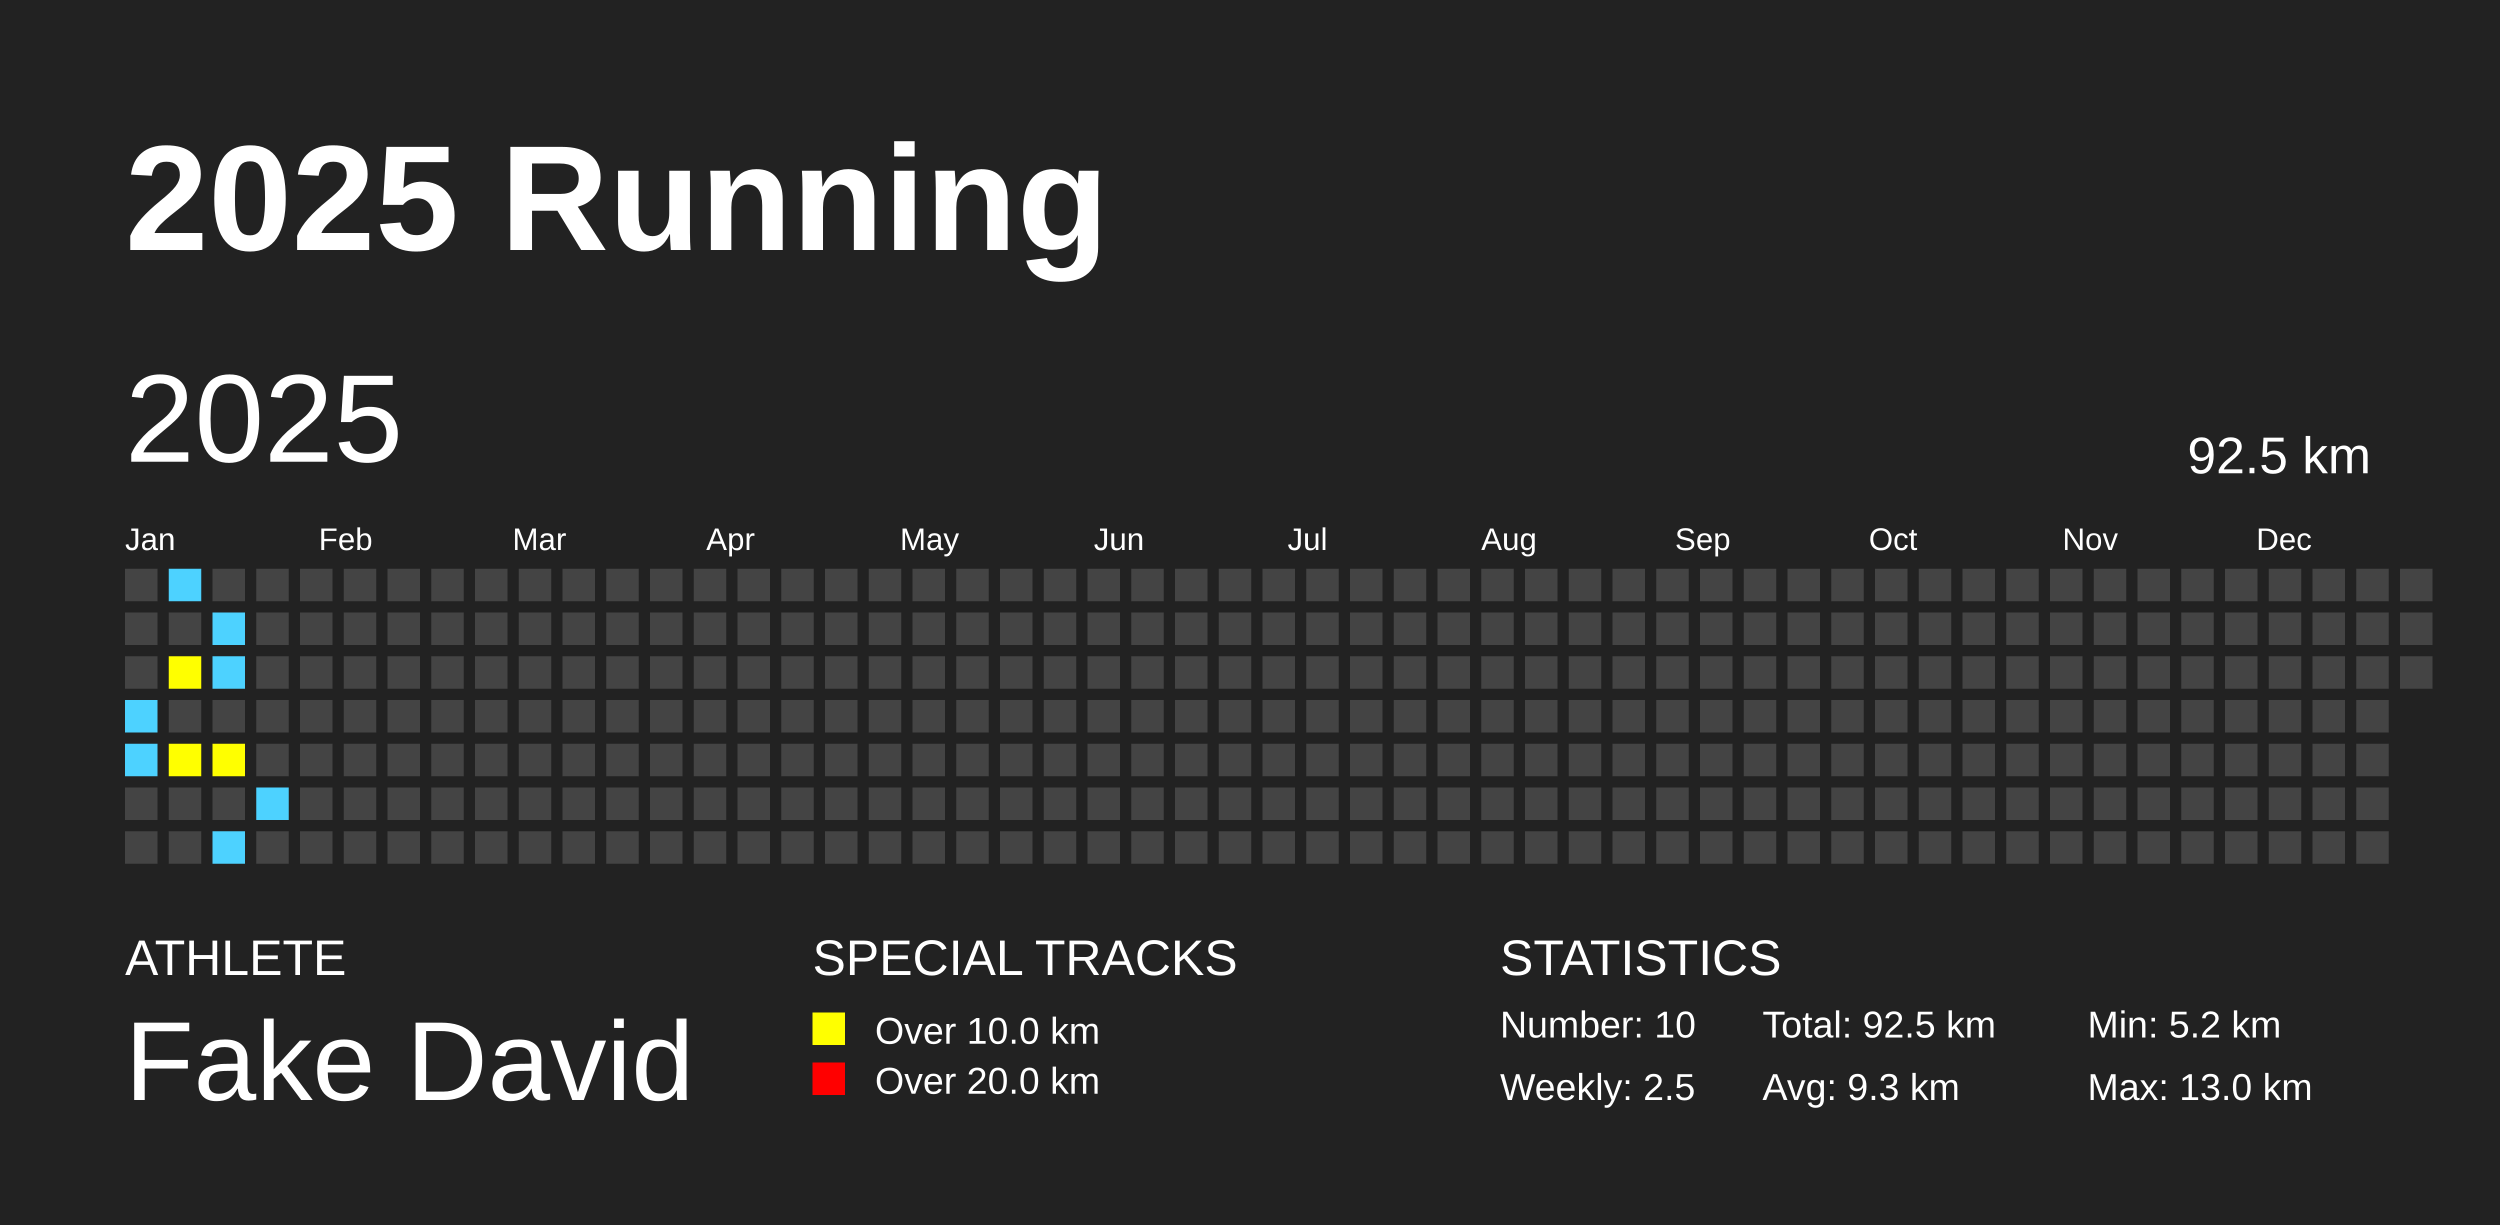
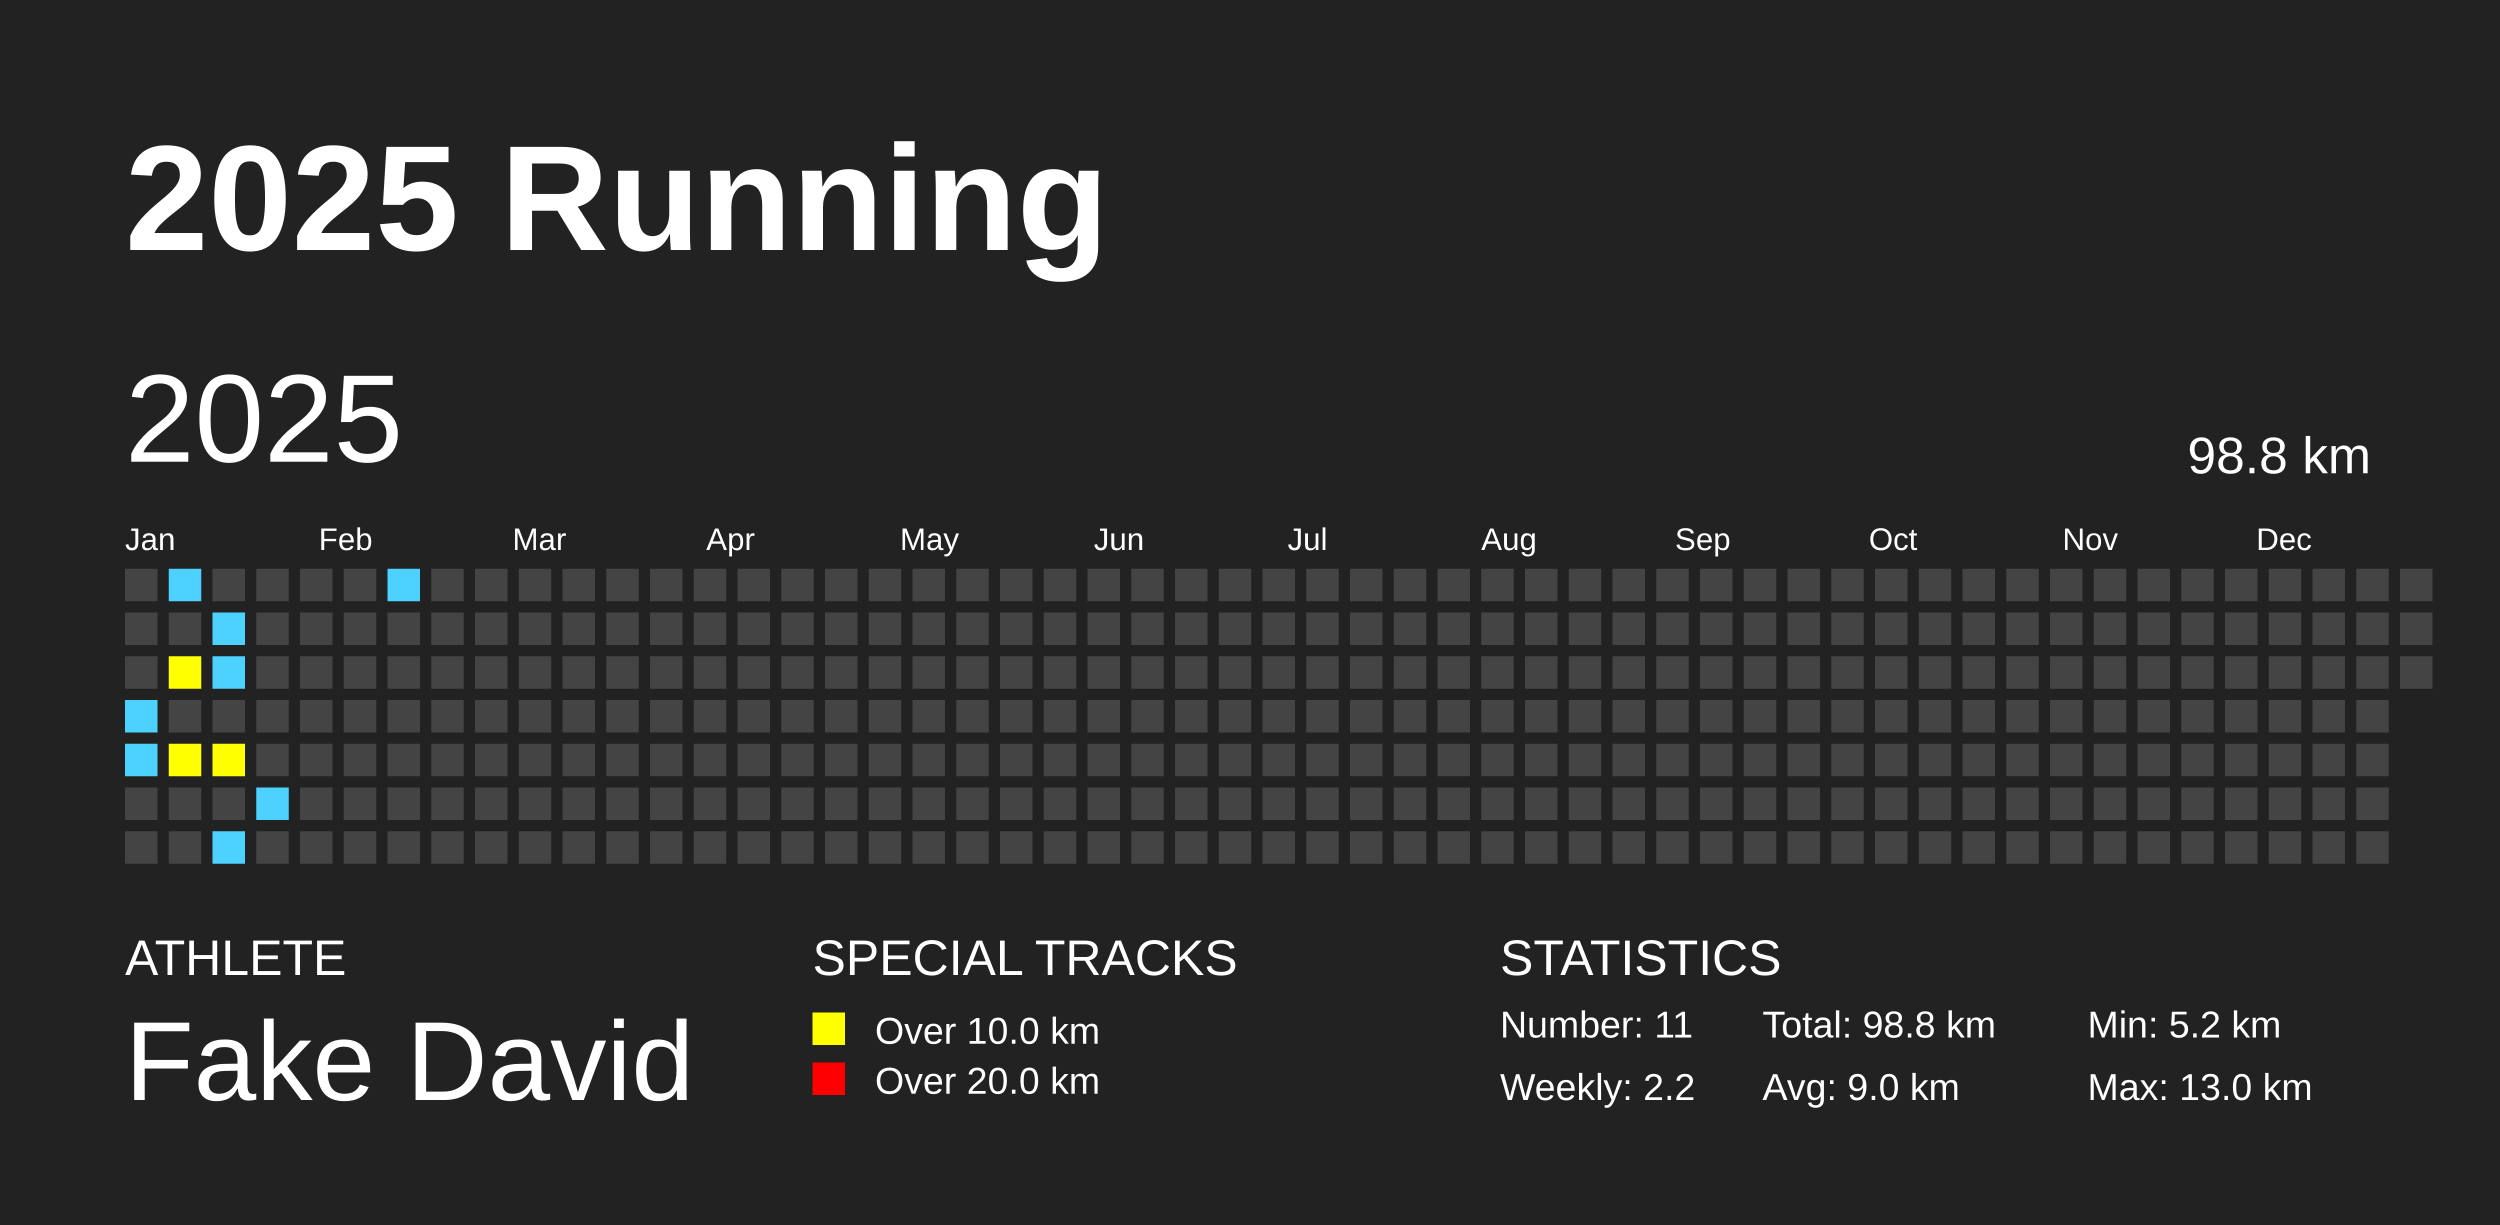
<svg xmlns="http://www.w3.org/2000/svg" baseProfile="full" height="98mm" version="1.1" viewBox="0,0,200,98" width="200mm">
  <defs />
  <rect fill="#222222" height="98" width="200" x="0" y="0" />
  <text fill="#FFFFFF" style="font-size:12px; font-family:Arial; font-weight:bold;" x="10" y="20">2025 Running</text>
  <text fill="#FFFFFF" style="font-size:4px; font-family:Arial" x="10" y="78">ATHLETE</text>
  <text fill="#FFFFFF" style="font-size:9px; font-family:Arial" x="10" y="88">Fake David</text>
  <text fill="#FFFFFF" style="font-size:4px; font-family:Arial" x="65" y="78">SPECIAL TRACKS</text>
  <rect fill="yellow" height="2.6" width="2.6" x="65" y="81" />
  <text fill="#FFFFFF" style="font-size:3px; font-family:Arial" x="70" y="83.5">Over 10.0 km</text>
  <rect fill="red" height="2.6" width="2.6" x="65" y="85" />
  <text fill="#FFFFFF" style="font-size:3px; font-family:Arial" x="70" y="87.5">Over 20.0 km</text>
  <text fill="#FFFFFF" style="font-size:4px; font-family:Arial" x="120" y="78">STATISTICS</text>
-   <text fill="#FFFFFF" style="font-size:3px; font-family:Arial" x="120" y="83">Number: 10</text>
-   <text fill="#FFFFFF" style="font-size:3px; font-family:Arial" x="120" y="88">Weekly: 2.5</text>
-   <text fill="#FFFFFF" style="font-size:3px; font-family:Arial" x="141" y="83">Total: 92.5 km</text>
-   <text fill="#FFFFFF" style="font-size:3px; font-family:Arial" x="141" y="88">Avg: 9.3 km</text>
+   <text fill="#FFFFFF" style="font-size:3px; font-family:Arial" x="120" y="83">Number: 11</text>
+   <text fill="#FFFFFF" style="font-size:3px; font-family:Arial" x="120" y="88">Weekly: 2.2</text>
+   <text fill="#FFFFFF" style="font-size:3px; font-family:Arial" x="141" y="83">Total: 98.8 km</text>
+   <text fill="#FFFFFF" style="font-size:3px; font-family:Arial" x="141" y="88">Avg: 9.0 km</text>
  <text fill="#FFFFFF" style="font-size:3px; font-family:Arial" x="167" y="83">Min: 5.2 km</text>
  <text fill="#FFFFFF" style="font-size:3px; font-family:Arial" x="167" y="88">Max: 13.0 km</text>
  <text dominant-baseline="hanging" fill="#FFFFFF" style="font-size:10.0px; font-family:Arial;" x="10" y="30">2025</text>
-   <text dominant-baseline="hanging" fill="#FFFFFF" style="font-size:4.125px; font-family:Arial;" x="175" y="35">92.5 km</text>
+   <text dominant-baseline="hanging" fill="#FFFFFF" style="font-size:4.125px; font-family:Arial;" x="175" y="35">98.8 km</text>
  <text fill="#FFFFFF" style="font-size:2.5px; font-family:Arial" x="10.0" y="44">Jan</text>
  <text fill="#FFFFFF" style="font-size:2.5px; font-family:Arial" x="25.5" y="44">Feb</text>
  <text fill="#FFFFFF" style="font-size:2.5px; font-family:Arial" x="41.0" y="44">Mar</text>
  <text fill="#FFFFFF" style="font-size:2.5px; font-family:Arial" x="56.5" y="44">Apr</text>
  <text fill="#FFFFFF" style="font-size:2.5px; font-family:Arial" x="72.0" y="44">May</text>
  <text fill="#FFFFFF" style="font-size:2.5px; font-family:Arial" x="87.5" y="44">Jun</text>
  <text fill="#FFFFFF" style="font-size:2.5px; font-family:Arial" x="103.0" y="44">Jul</text>
  <text fill="#FFFFFF" style="font-size:2.5px; font-family:Arial" x="118.5" y="44">Aug</text>
  <text fill="#FFFFFF" style="font-size:2.5px; font-family:Arial" x="134.0" y="44">Sep</text>
  <text fill="#FFFFFF" style="font-size:2.5px; font-family:Arial" x="149.5" y="44">Oct</text>
  <text fill="#FFFFFF" style="font-size:2.5px; font-family:Arial" x="165.0" y="44">Nov</text>
  <text fill="#FFFFFF" style="font-size:2.5px; font-family:Arial" x="180.5" y="44">Dec</text>
  <rect fill="#444444" height="2.6" width="2.6" x="10.0" y="45.5" />
  <rect fill="#444444" height="2.6" width="2.6" x="10.0" y="49.0" />
  <rect fill="#444444" height="2.6" width="2.6" x="10.0" y="52.5" />
  <rect fill="#4DD2FF" height="2.6" width="2.6" x="10.0" y="56.0" />
  <rect fill="#4DD2FF" height="2.6" width="2.6" x="10.0" y="59.5" />
  <rect fill="#444444" height="2.6" width="2.6" x="10.0" y="63.0" />
  <rect fill="#444444" height="2.6" width="2.6" x="10.0" y="66.5" />
  <rect fill="#4DD2FF" height="2.6" width="2.6" x="13.5" y="45.5" />
  <rect fill="#444444" height="2.6" width="2.6" x="13.5" y="49.0" />
  <rect fill="yellow" height="2.6" width="2.6" x="13.5" y="52.5" />
  <rect fill="#444444" height="2.6" width="2.6" x="13.5" y="56.0" />
  <rect fill="yellow" height="2.6" width="2.6" x="13.5" y="59.5" />
  <rect fill="#444444" height="2.6" width="2.6" x="13.5" y="63.0" />
  <rect fill="#444444" height="2.6" width="2.6" x="13.5" y="66.5" />
  <rect fill="#444444" height="2.6" width="2.6" x="17.0" y="45.5" />
  <rect fill="#4DD2FF" height="2.6" width="2.6" x="17.0" y="49.0" />
  <rect fill="#4DD2FF" height="2.6" width="2.6" x="17.0" y="52.5" />
  <rect fill="#444444" height="2.6" width="2.6" x="17.0" y="56.0" />
  <rect fill="yellow" height="2.6" width="2.6" x="17.0" y="59.5" />
  <rect fill="#444444" height="2.6" width="2.6" x="17.0" y="63.0" />
  <rect fill="#4DD2FF" height="2.6" width="2.6" x="17.0" y="66.5" />
  <rect fill="#444444" height="2.6" width="2.6" x="20.5" y="45.5" />
  <rect fill="#444444" height="2.6" width="2.6" x="20.5" y="49.0" />
  <rect fill="#444444" height="2.6" width="2.6" x="20.5" y="52.5" />
  <rect fill="#444444" height="2.6" width="2.6" x="20.5" y="56.0" />
  <rect fill="#444444" height="2.6" width="2.6" x="20.5" y="59.5" />
  <rect fill="#4DD2FF" height="2.6" width="2.6" x="20.5" y="63.0" />
  <rect fill="#444444" height="2.6" width="2.6" x="20.5" y="66.5" />
  <rect fill="#444444" height="2.6" width="2.6" x="24.0" y="45.5" />
  <rect fill="#444444" height="2.6" width="2.6" x="24.0" y="49.0" />
  <rect fill="#444444" height="2.6" width="2.6" x="24.0" y="52.5" />
  <rect fill="#444444" height="2.6" width="2.6" x="24.0" y="56.0" />
  <rect fill="#444444" height="2.6" width="2.6" x="24.0" y="59.5" />
  <rect fill="#444444" height="2.6" width="2.6" x="24.0" y="63.0" />
  <rect fill="#444444" height="2.6" width="2.6" x="24.0" y="66.5" />
  <rect fill="#444444" height="2.6" width="2.6" x="27.5" y="45.5" />
  <rect fill="#444444" height="2.6" width="2.6" x="27.5" y="49.0" />
  <rect fill="#444444" height="2.6" width="2.6" x="27.5" y="52.5" />
  <rect fill="#444444" height="2.6" width="2.6" x="27.5" y="56.0" />
  <rect fill="#444444" height="2.6" width="2.6" x="27.5" y="59.5" />
  <rect fill="#444444" height="2.6" width="2.6" x="27.5" y="63.0" />
  <rect fill="#444444" height="2.6" width="2.6" x="27.5" y="66.5" />
-   <rect fill="#444444" height="2.6" width="2.6" x="31.0" y="45.5" />
+   <rect fill="#4DD2FF" height="2.6" width="2.6" x="31.0" y="45.5" />
  <rect fill="#444444" height="2.6" width="2.6" x="31.0" y="49.0" />
  <rect fill="#444444" height="2.6" width="2.6" x="31.0" y="52.5" />
  <rect fill="#444444" height="2.6" width="2.6" x="31.0" y="56.0" />
  <rect fill="#444444" height="2.6" width="2.6" x="31.0" y="59.5" />
  <rect fill="#444444" height="2.6" width="2.6" x="31.0" y="63.0" />
  <rect fill="#444444" height="2.6" width="2.6" x="31.0" y="66.5" />
  <rect fill="#444444" height="2.6" width="2.6" x="34.5" y="45.5" />
  <rect fill="#444444" height="2.6" width="2.6" x="34.5" y="49.0" />
  <rect fill="#444444" height="2.6" width="2.6" x="34.5" y="52.5" />
  <rect fill="#444444" height="2.6" width="2.6" x="34.5" y="56.0" />
  <rect fill="#444444" height="2.6" width="2.6" x="34.5" y="59.5" />
  <rect fill="#444444" height="2.6" width="2.6" x="34.5" y="63.0" />
  <rect fill="#444444" height="2.6" width="2.6" x="34.5" y="66.5" />
  <rect fill="#444444" height="2.6" width="2.6" x="38.0" y="45.5" />
  <rect fill="#444444" height="2.6" width="2.6" x="38.0" y="49.0" />
  <rect fill="#444444" height="2.6" width="2.6" x="38.0" y="52.5" />
  <rect fill="#444444" height="2.6" width="2.6" x="38.0" y="56.0" />
  <rect fill="#444444" height="2.6" width="2.6" x="38.0" y="59.5" />
  <rect fill="#444444" height="2.6" width="2.6" x="38.0" y="63.0" />
  <rect fill="#444444" height="2.6" width="2.6" x="38.0" y="66.5" />
  <rect fill="#444444" height="2.6" width="2.6" x="41.5" y="45.5" />
  <rect fill="#444444" height="2.6" width="2.6" x="41.5" y="49.0" />
  <rect fill="#444444" height="2.6" width="2.6" x="41.5" y="52.5" />
  <rect fill="#444444" height="2.6" width="2.6" x="41.5" y="56.0" />
  <rect fill="#444444" height="2.6" width="2.6" x="41.5" y="59.5" />
  <rect fill="#444444" height="2.6" width="2.6" x="41.5" y="63.0" />
  <rect fill="#444444" height="2.6" width="2.6" x="41.5" y="66.5" />
  <rect fill="#444444" height="2.6" width="2.6" x="45.0" y="45.5" />
  <rect fill="#444444" height="2.6" width="2.6" x="45.0" y="49.0" />
  <rect fill="#444444" height="2.6" width="2.6" x="45.0" y="52.5" />
  <rect fill="#444444" height="2.6" width="2.6" x="45.0" y="56.0" />
  <rect fill="#444444" height="2.6" width="2.6" x="45.0" y="59.5" />
  <rect fill="#444444" height="2.6" width="2.6" x="45.0" y="63.0" />
  <rect fill="#444444" height="2.6" width="2.6" x="45.0" y="66.5" />
  <rect fill="#444444" height="2.6" width="2.6" x="48.5" y="45.5" />
  <rect fill="#444444" height="2.6" width="2.6" x="48.5" y="49.0" />
  <rect fill="#444444" height="2.6" width="2.6" x="48.5" y="52.5" />
  <rect fill="#444444" height="2.6" width="2.6" x="48.5" y="56.0" />
  <rect fill="#444444" height="2.6" width="2.6" x="48.5" y="59.5" />
  <rect fill="#444444" height="2.6" width="2.6" x="48.5" y="63.0" />
  <rect fill="#444444" height="2.6" width="2.6" x="48.5" y="66.5" />
  <rect fill="#444444" height="2.6" width="2.6" x="52.0" y="45.5" />
  <rect fill="#444444" height="2.6" width="2.6" x="52.0" y="49.0" />
  <rect fill="#444444" height="2.6" width="2.6" x="52.0" y="52.5" />
  <rect fill="#444444" height="2.6" width="2.6" x="52.0" y="56.0" />
  <rect fill="#444444" height="2.6" width="2.6" x="52.0" y="59.5" />
  <rect fill="#444444" height="2.6" width="2.6" x="52.0" y="63.0" />
  <rect fill="#444444" height="2.6" width="2.6" x="52.0" y="66.5" />
  <rect fill="#444444" height="2.6" width="2.6" x="55.5" y="45.5" />
  <rect fill="#444444" height="2.6" width="2.6" x="55.5" y="49.0" />
  <rect fill="#444444" height="2.6" width="2.6" x="55.5" y="52.5" />
  <rect fill="#444444" height="2.6" width="2.6" x="55.5" y="56.0" />
  <rect fill="#444444" height="2.6" width="2.6" x="55.5" y="59.5" />
  <rect fill="#444444" height="2.6" width="2.6" x="55.5" y="63.0" />
  <rect fill="#444444" height="2.6" width="2.6" x="55.5" y="66.5" />
  <rect fill="#444444" height="2.6" width="2.6" x="59.0" y="45.5" />
  <rect fill="#444444" height="2.6" width="2.6" x="59.0" y="49.0" />
  <rect fill="#444444" height="2.6" width="2.6" x="59.0" y="52.5" />
  <rect fill="#444444" height="2.6" width="2.6" x="59.0" y="56.0" />
  <rect fill="#444444" height="2.6" width="2.6" x="59.0" y="59.5" />
  <rect fill="#444444" height="2.6" width="2.6" x="59.0" y="63.0" />
  <rect fill="#444444" height="2.6" width="2.6" x="59.0" y="66.5" />
  <rect fill="#444444" height="2.6" width="2.6" x="62.5" y="45.5" />
  <rect fill="#444444" height="2.6" width="2.6" x="62.5" y="49.0" />
  <rect fill="#444444" height="2.6" width="2.6" x="62.5" y="52.5" />
  <rect fill="#444444" height="2.6" width="2.6" x="62.5" y="56.0" />
  <rect fill="#444444" height="2.6" width="2.6" x="62.5" y="59.5" />
  <rect fill="#444444" height="2.6" width="2.6" x="62.5" y="63.0" />
  <rect fill="#444444" height="2.6" width="2.6" x="62.5" y="66.5" />
  <rect fill="#444444" height="2.6" width="2.6" x="66.0" y="45.5" />
  <rect fill="#444444" height="2.6" width="2.6" x="66.0" y="49.0" />
  <rect fill="#444444" height="2.6" width="2.6" x="66.0" y="52.5" />
  <rect fill="#444444" height="2.6" width="2.6" x="66.0" y="56.0" />
  <rect fill="#444444" height="2.6" width="2.6" x="66.0" y="59.5" />
  <rect fill="#444444" height="2.6" width="2.6" x="66.0" y="63.0" />
  <rect fill="#444444" height="2.6" width="2.6" x="66.0" y="66.5" />
  <rect fill="#444444" height="2.6" width="2.6" x="69.5" y="45.5" />
  <rect fill="#444444" height="2.6" width="2.6" x="69.5" y="49.0" />
  <rect fill="#444444" height="2.6" width="2.6" x="69.5" y="52.5" />
  <rect fill="#444444" height="2.6" width="2.6" x="69.5" y="56.0" />
  <rect fill="#444444" height="2.6" width="2.6" x="69.5" y="59.5" />
  <rect fill="#444444" height="2.6" width="2.6" x="69.5" y="63.0" />
  <rect fill="#444444" height="2.6" width="2.6" x="69.5" y="66.5" />
  <rect fill="#444444" height="2.6" width="2.6" x="73.0" y="45.5" />
  <rect fill="#444444" height="2.6" width="2.6" x="73.0" y="49.0" />
  <rect fill="#444444" height="2.6" width="2.6" x="73.0" y="52.5" />
  <rect fill="#444444" height="2.6" width="2.6" x="73.0" y="56.0" />
  <rect fill="#444444" height="2.6" width="2.6" x="73.0" y="59.5" />
  <rect fill="#444444" height="2.6" width="2.6" x="73.0" y="63.0" />
  <rect fill="#444444" height="2.6" width="2.6" x="73.0" y="66.5" />
  <rect fill="#444444" height="2.6" width="2.6" x="76.5" y="45.5" />
  <rect fill="#444444" height="2.6" width="2.6" x="76.5" y="49.0" />
  <rect fill="#444444" height="2.6" width="2.6" x="76.5" y="52.5" />
  <rect fill="#444444" height="2.6" width="2.6" x="76.5" y="56.0" />
  <rect fill="#444444" height="2.6" width="2.6" x="76.5" y="59.5" />
  <rect fill="#444444" height="2.6" width="2.6" x="76.5" y="63.0" />
  <rect fill="#444444" height="2.6" width="2.6" x="76.5" y="66.5" />
  <rect fill="#444444" height="2.6" width="2.6" x="80.0" y="45.5" />
  <rect fill="#444444" height="2.6" width="2.6" x="80.0" y="49.0" />
  <rect fill="#444444" height="2.6" width="2.6" x="80.0" y="52.5" />
  <rect fill="#444444" height="2.6" width="2.6" x="80.0" y="56.0" />
  <rect fill="#444444" height="2.6" width="2.6" x="80.0" y="59.5" />
  <rect fill="#444444" height="2.6" width="2.6" x="80.0" y="63.0" />
  <rect fill="#444444" height="2.6" width="2.6" x="80.0" y="66.5" />
  <rect fill="#444444" height="2.6" width="2.6" x="83.5" y="45.5" />
  <rect fill="#444444" height="2.6" width="2.6" x="83.5" y="49.0" />
  <rect fill="#444444" height="2.6" width="2.6" x="83.5" y="52.5" />
  <rect fill="#444444" height="2.6" width="2.6" x="83.5" y="56.0" />
  <rect fill="#444444" height="2.6" width="2.6" x="83.5" y="59.5" />
  <rect fill="#444444" height="2.6" width="2.6" x="83.5" y="63.0" />
  <rect fill="#444444" height="2.6" width="2.6" x="83.5" y="66.5" />
  <rect fill="#444444" height="2.6" width="2.6" x="87.0" y="45.5" />
  <rect fill="#444444" height="2.6" width="2.6" x="87.0" y="49.0" />
  <rect fill="#444444" height="2.6" width="2.6" x="87.0" y="52.5" />
  <rect fill="#444444" height="2.6" width="2.6" x="87.0" y="56.0" />
  <rect fill="#444444" height="2.6" width="2.6" x="87.0" y="59.5" />
  <rect fill="#444444" height="2.6" width="2.6" x="87.0" y="63.0" />
  <rect fill="#444444" height="2.6" width="2.6" x="87.0" y="66.5" />
  <rect fill="#444444" height="2.6" width="2.6" x="90.5" y="45.5" />
  <rect fill="#444444" height="2.6" width="2.6" x="90.5" y="49.0" />
  <rect fill="#444444" height="2.6" width="2.6" x="90.5" y="52.5" />
  <rect fill="#444444" height="2.6" width="2.6" x="90.5" y="56.0" />
  <rect fill="#444444" height="2.6" width="2.6" x="90.5" y="59.5" />
  <rect fill="#444444" height="2.6" width="2.6" x="90.5" y="63.0" />
  <rect fill="#444444" height="2.6" width="2.6" x="90.5" y="66.5" />
  <rect fill="#444444" height="2.6" width="2.6" x="94.0" y="45.5" />
  <rect fill="#444444" height="2.6" width="2.6" x="94.0" y="49.0" />
  <rect fill="#444444" height="2.6" width="2.6" x="94.0" y="52.5" />
  <rect fill="#444444" height="2.6" width="2.6" x="94.0" y="56.0" />
  <rect fill="#444444" height="2.6" width="2.6" x="94.0" y="59.5" />
  <rect fill="#444444" height="2.6" width="2.6" x="94.0" y="63.0" />
  <rect fill="#444444" height="2.6" width="2.6" x="94.0" y="66.5" />
  <rect fill="#444444" height="2.6" width="2.6" x="97.5" y="45.5" />
  <rect fill="#444444" height="2.6" width="2.6" x="97.5" y="49.0" />
  <rect fill="#444444" height="2.6" width="2.6" x="97.5" y="52.5" />
  <rect fill="#444444" height="2.6" width="2.6" x="97.5" y="56.0" />
  <rect fill="#444444" height="2.6" width="2.6" x="97.5" y="59.5" />
  <rect fill="#444444" height="2.6" width="2.6" x="97.5" y="63.0" />
  <rect fill="#444444" height="2.6" width="2.6" x="97.5" y="66.5" />
  <rect fill="#444444" height="2.6" width="2.6" x="101.0" y="45.5" />
  <rect fill="#444444" height="2.6" width="2.6" x="101.0" y="49.0" />
  <rect fill="#444444" height="2.6" width="2.6" x="101.0" y="52.5" />
  <rect fill="#444444" height="2.6" width="2.6" x="101.0" y="56.0" />
  <rect fill="#444444" height="2.6" width="2.6" x="101.0" y="59.5" />
  <rect fill="#444444" height="2.6" width="2.6" x="101.0" y="63.0" />
  <rect fill="#444444" height="2.6" width="2.6" x="101.0" y="66.5" />
  <rect fill="#444444" height="2.6" width="2.6" x="104.5" y="45.5" />
  <rect fill="#444444" height="2.6" width="2.6" x="104.5" y="49.0" />
  <rect fill="#444444" height="2.6" width="2.6" x="104.5" y="52.5" />
  <rect fill="#444444" height="2.6" width="2.6" x="104.5" y="56.0" />
  <rect fill="#444444" height="2.6" width="2.6" x="104.5" y="59.5" />
  <rect fill="#444444" height="2.6" width="2.6" x="104.5" y="63.0" />
  <rect fill="#444444" height="2.6" width="2.6" x="104.5" y="66.5" />
  <rect fill="#444444" height="2.6" width="2.6" x="108.0" y="45.5" />
  <rect fill="#444444" height="2.6" width="2.6" x="108.0" y="49.0" />
  <rect fill="#444444" height="2.6" width="2.6" x="108.0" y="52.5" />
  <rect fill="#444444" height="2.6" width="2.6" x="108.0" y="56.0" />
  <rect fill="#444444" height="2.6" width="2.6" x="108.0" y="59.5" />
  <rect fill="#444444" height="2.6" width="2.6" x="108.0" y="63.0" />
  <rect fill="#444444" height="2.6" width="2.6" x="108.0" y="66.5" />
  <rect fill="#444444" height="2.6" width="2.6" x="111.5" y="45.5" />
  <rect fill="#444444" height="2.6" width="2.6" x="111.5" y="49.0" />
  <rect fill="#444444" height="2.6" width="2.6" x="111.5" y="52.5" />
  <rect fill="#444444" height="2.6" width="2.6" x="111.5" y="56.0" />
  <rect fill="#444444" height="2.6" width="2.6" x="111.5" y="59.5" />
  <rect fill="#444444" height="2.6" width="2.6" x="111.5" y="63.0" />
  <rect fill="#444444" height="2.6" width="2.6" x="111.5" y="66.5" />
  <rect fill="#444444" height="2.6" width="2.6" x="115.0" y="45.5" />
  <rect fill="#444444" height="2.6" width="2.6" x="115.0" y="49.0" />
  <rect fill="#444444" height="2.6" width="2.6" x="115.0" y="52.5" />
  <rect fill="#444444" height="2.6" width="2.6" x="115.0" y="56.0" />
  <rect fill="#444444" height="2.6" width="2.6" x="115.0" y="59.5" />
  <rect fill="#444444" height="2.6" width="2.6" x="115.0" y="63.0" />
  <rect fill="#444444" height="2.6" width="2.6" x="115.0" y="66.5" />
  <rect fill="#444444" height="2.6" width="2.6" x="118.5" y="45.5" />
  <rect fill="#444444" height="2.6" width="2.6" x="118.5" y="49.0" />
  <rect fill="#444444" height="2.6" width="2.6" x="118.5" y="52.5" />
  <rect fill="#444444" height="2.6" width="2.6" x="118.5" y="56.0" />
  <rect fill="#444444" height="2.6" width="2.6" x="118.5" y="59.5" />
  <rect fill="#444444" height="2.6" width="2.6" x="118.5" y="63.0" />
  <rect fill="#444444" height="2.6" width="2.6" x="118.5" y="66.5" />
  <rect fill="#444444" height="2.6" width="2.6" x="122.0" y="45.5" />
  <rect fill="#444444" height="2.6" width="2.6" x="122.0" y="49.0" />
  <rect fill="#444444" height="2.6" width="2.6" x="122.0" y="52.5" />
  <rect fill="#444444" height="2.6" width="2.6" x="122.0" y="56.0" />
  <rect fill="#444444" height="2.6" width="2.6" x="122.0" y="59.5" />
  <rect fill="#444444" height="2.6" width="2.6" x="122.0" y="63.0" />
  <rect fill="#444444" height="2.6" width="2.6" x="122.0" y="66.5" />
  <rect fill="#444444" height="2.6" width="2.6" x="125.5" y="45.5" />
  <rect fill="#444444" height="2.6" width="2.6" x="125.5" y="49.0" />
  <rect fill="#444444" height="2.6" width="2.6" x="125.5" y="52.5" />
  <rect fill="#444444" height="2.6" width="2.6" x="125.5" y="56.0" />
  <rect fill="#444444" height="2.6" width="2.6" x="125.5" y="59.5" />
  <rect fill="#444444" height="2.6" width="2.6" x="125.5" y="63.0" />
  <rect fill="#444444" height="2.6" width="2.6" x="125.5" y="66.5" />
  <rect fill="#444444" height="2.6" width="2.6" x="129.0" y="45.5" />
  <rect fill="#444444" height="2.6" width="2.6" x="129.0" y="49.0" />
  <rect fill="#444444" height="2.6" width="2.6" x="129.0" y="52.5" />
  <rect fill="#444444" height="2.6" width="2.6" x="129.0" y="56.0" />
  <rect fill="#444444" height="2.6" width="2.6" x="129.0" y="59.5" />
  <rect fill="#444444" height="2.6" width="2.6" x="129.0" y="63.0" />
  <rect fill="#444444" height="2.6" width="2.6" x="129.0" y="66.5" />
  <rect fill="#444444" height="2.6" width="2.6" x="132.5" y="45.5" />
  <rect fill="#444444" height="2.6" width="2.6" x="132.5" y="49.0" />
  <rect fill="#444444" height="2.6" width="2.6" x="132.5" y="52.5" />
  <rect fill="#444444" height="2.6" width="2.6" x="132.5" y="56.0" />
  <rect fill="#444444" height="2.6" width="2.6" x="132.5" y="59.5" />
  <rect fill="#444444" height="2.6" width="2.6" x="132.5" y="63.0" />
  <rect fill="#444444" height="2.6" width="2.6" x="132.5" y="66.5" />
  <rect fill="#444444" height="2.6" width="2.6" x="136.0" y="45.5" />
  <rect fill="#444444" height="2.6" width="2.6" x="136.0" y="49.0" />
  <rect fill="#444444" height="2.6" width="2.6" x="136.0" y="52.5" />
  <rect fill="#444444" height="2.6" width="2.6" x="136.0" y="56.0" />
  <rect fill="#444444" height="2.6" width="2.6" x="136.0" y="59.5" />
  <rect fill="#444444" height="2.6" width="2.6" x="136.0" y="63.0" />
  <rect fill="#444444" height="2.6" width="2.6" x="136.0" y="66.5" />
  <rect fill="#444444" height="2.6" width="2.6" x="139.5" y="45.5" />
  <rect fill="#444444" height="2.6" width="2.6" x="139.5" y="49.0" />
  <rect fill="#444444" height="2.6" width="2.6" x="139.5" y="52.5" />
  <rect fill="#444444" height="2.6" width="2.6" x="139.5" y="56.0" />
  <rect fill="#444444" height="2.6" width="2.6" x="139.5" y="59.5" />
  <rect fill="#444444" height="2.6" width="2.6" x="139.5" y="63.0" />
  <rect fill="#444444" height="2.6" width="2.6" x="139.5" y="66.5" />
  <rect fill="#444444" height="2.6" width="2.6" x="143.0" y="45.5" />
  <rect fill="#444444" height="2.6" width="2.6" x="143.0" y="49.0" />
  <rect fill="#444444" height="2.6" width="2.6" x="143.0" y="52.5" />
  <rect fill="#444444" height="2.6" width="2.6" x="143.0" y="56.0" />
  <rect fill="#444444" height="2.6" width="2.6" x="143.0" y="59.5" />
  <rect fill="#444444" height="2.6" width="2.6" x="143.0" y="63.0" />
  <rect fill="#444444" height="2.6" width="2.6" x="143.0" y="66.5" />
  <rect fill="#444444" height="2.6" width="2.6" x="146.5" y="45.5" />
  <rect fill="#444444" height="2.6" width="2.6" x="146.5" y="49.0" />
  <rect fill="#444444" height="2.6" width="2.6" x="146.5" y="52.5" />
  <rect fill="#444444" height="2.6" width="2.6" x="146.5" y="56.0" />
  <rect fill="#444444" height="2.6" width="2.6" x="146.5" y="59.5" />
  <rect fill="#444444" height="2.6" width="2.6" x="146.5" y="63.0" />
  <rect fill="#444444" height="2.6" width="2.6" x="146.5" y="66.5" />
  <rect fill="#444444" height="2.6" width="2.6" x="150.0" y="45.5" />
  <rect fill="#444444" height="2.6" width="2.6" x="150.0" y="49.0" />
  <rect fill="#444444" height="2.6" width="2.6" x="150.0" y="52.5" />
  <rect fill="#444444" height="2.6" width="2.6" x="150.0" y="56.0" />
  <rect fill="#444444" height="2.6" width="2.6" x="150.0" y="59.5" />
  <rect fill="#444444" height="2.6" width="2.6" x="150.0" y="63.0" />
  <rect fill="#444444" height="2.6" width="2.6" x="150.0" y="66.5" />
  <rect fill="#444444" height="2.6" width="2.6" x="153.5" y="45.5" />
  <rect fill="#444444" height="2.6" width="2.6" x="153.5" y="49.0" />
  <rect fill="#444444" height="2.6" width="2.6" x="153.5" y="52.5" />
  <rect fill="#444444" height="2.6" width="2.6" x="153.5" y="56.0" />
  <rect fill="#444444" height="2.6" width="2.6" x="153.5" y="59.5" />
  <rect fill="#444444" height="2.6" width="2.6" x="153.5" y="63.0" />
  <rect fill="#444444" height="2.6" width="2.6" x="153.5" y="66.5" />
  <rect fill="#444444" height="2.6" width="2.6" x="157.0" y="45.5" />
  <rect fill="#444444" height="2.6" width="2.6" x="157.0" y="49.0" />
  <rect fill="#444444" height="2.6" width="2.6" x="157.0" y="52.5" />
  <rect fill="#444444" height="2.6" width="2.6" x="157.0" y="56.0" />
  <rect fill="#444444" height="2.6" width="2.6" x="157.0" y="59.5" />
  <rect fill="#444444" height="2.6" width="2.6" x="157.0" y="63.0" />
  <rect fill="#444444" height="2.6" width="2.6" x="157.0" y="66.5" />
  <rect fill="#444444" height="2.6" width="2.6" x="160.5" y="45.5" />
  <rect fill="#444444" height="2.6" width="2.6" x="160.5" y="49.0" />
  <rect fill="#444444" height="2.6" width="2.6" x="160.5" y="52.5" />
  <rect fill="#444444" height="2.6" width="2.6" x="160.5" y="56.0" />
  <rect fill="#444444" height="2.6" width="2.6" x="160.5" y="59.5" />
  <rect fill="#444444" height="2.6" width="2.6" x="160.5" y="63.0" />
  <rect fill="#444444" height="2.6" width="2.6" x="160.5" y="66.5" />
  <rect fill="#444444" height="2.6" width="2.6" x="164.0" y="45.5" />
  <rect fill="#444444" height="2.6" width="2.6" x="164.0" y="49.0" />
  <rect fill="#444444" height="2.6" width="2.6" x="164.0" y="52.5" />
  <rect fill="#444444" height="2.6" width="2.6" x="164.0" y="56.0" />
  <rect fill="#444444" height="2.6" width="2.6" x="164.0" y="59.5" />
  <rect fill="#444444" height="2.6" width="2.6" x="164.0" y="63.0" />
  <rect fill="#444444" height="2.6" width="2.6" x="164.0" y="66.5" />
  <rect fill="#444444" height="2.6" width="2.6" x="167.5" y="45.5" />
  <rect fill="#444444" height="2.6" width="2.6" x="167.5" y="49.0" />
  <rect fill="#444444" height="2.6" width="2.6" x="167.5" y="52.5" />
  <rect fill="#444444" height="2.6" width="2.6" x="167.5" y="56.0" />
  <rect fill="#444444" height="2.6" width="2.6" x="167.5" y="59.5" />
  <rect fill="#444444" height="2.6" width="2.6" x="167.5" y="63.0" />
  <rect fill="#444444" height="2.6" width="2.6" x="167.5" y="66.5" />
  <rect fill="#444444" height="2.6" width="2.6" x="171.0" y="45.5" />
  <rect fill="#444444" height="2.6" width="2.6" x="171.0" y="49.0" />
  <rect fill="#444444" height="2.6" width="2.6" x="171.0" y="52.5" />
  <rect fill="#444444" height="2.6" width="2.6" x="171.0" y="56.0" />
  <rect fill="#444444" height="2.6" width="2.6" x="171.0" y="59.5" />
  <rect fill="#444444" height="2.6" width="2.6" x="171.0" y="63.0" />
  <rect fill="#444444" height="2.6" width="2.6" x="171.0" y="66.5" />
  <rect fill="#444444" height="2.6" width="2.6" x="174.5" y="45.5" />
  <rect fill="#444444" height="2.6" width="2.6" x="174.5" y="49.0" />
  <rect fill="#444444" height="2.6" width="2.6" x="174.5" y="52.5" />
  <rect fill="#444444" height="2.6" width="2.6" x="174.5" y="56.0" />
  <rect fill="#444444" height="2.6" width="2.6" x="174.5" y="59.5" />
  <rect fill="#444444" height="2.6" width="2.6" x="174.5" y="63.0" />
  <rect fill="#444444" height="2.6" width="2.6" x="174.5" y="66.5" />
  <rect fill="#444444" height="2.6" width="2.6" x="178.0" y="45.5" />
  <rect fill="#444444" height="2.6" width="2.6" x="178.0" y="49.0" />
  <rect fill="#444444" height="2.6" width="2.6" x="178.0" y="52.5" />
  <rect fill="#444444" height="2.6" width="2.6" x="178.0" y="56.0" />
  <rect fill="#444444" height="2.6" width="2.6" x="178.0" y="59.5" />
  <rect fill="#444444" height="2.6" width="2.6" x="178.0" y="63.0" />
  <rect fill="#444444" height="2.6" width="2.6" x="178.0" y="66.5" />
  <rect fill="#444444" height="2.6" width="2.6" x="181.5" y="45.5" />
  <rect fill="#444444" height="2.6" width="2.6" x="181.5" y="49.0" />
  <rect fill="#444444" height="2.6" width="2.6" x="181.5" y="52.5" />
  <rect fill="#444444" height="2.6" width="2.6" x="181.5" y="56.0" />
  <rect fill="#444444" height="2.6" width="2.6" x="181.5" y="59.5" />
  <rect fill="#444444" height="2.6" width="2.6" x="181.5" y="63.0" />
  <rect fill="#444444" height="2.6" width="2.6" x="181.5" y="66.5" />
  <rect fill="#444444" height="2.6" width="2.6" x="185.0" y="45.5" />
  <rect fill="#444444" height="2.6" width="2.6" x="185.0" y="49.0" />
  <rect fill="#444444" height="2.6" width="2.6" x="185.0" y="52.5" />
  <rect fill="#444444" height="2.6" width="2.6" x="185.0" y="56.0" />
  <rect fill="#444444" height="2.6" width="2.6" x="185.0" y="59.5" />
  <rect fill="#444444" height="2.6" width="2.6" x="185.0" y="63.0" />
  <rect fill="#444444" height="2.6" width="2.6" x="185.0" y="66.5" />
  <rect fill="#444444" height="2.6" width="2.6" x="188.5" y="45.5" />
  <rect fill="#444444" height="2.6" width="2.6" x="188.5" y="49.0" />
  <rect fill="#444444" height="2.6" width="2.6" x="188.5" y="52.5" />
  <rect fill="#444444" height="2.6" width="2.6" x="188.5" y="56.0" />
  <rect fill="#444444" height="2.6" width="2.6" x="188.5" y="59.5" />
  <rect fill="#444444" height="2.6" width="2.6" x="188.5" y="63.0" />
  <rect fill="#444444" height="2.6" width="2.6" x="188.5" y="66.5" />
  <rect fill="#444444" height="2.6" width="2.6" x="192.0" y="45.5" />
  <rect fill="#444444" height="2.6" width="2.6" x="192.0" y="49.0" />
  <rect fill="#444444" height="2.6" width="2.6" x="192.0" y="52.5" />
</svg>
